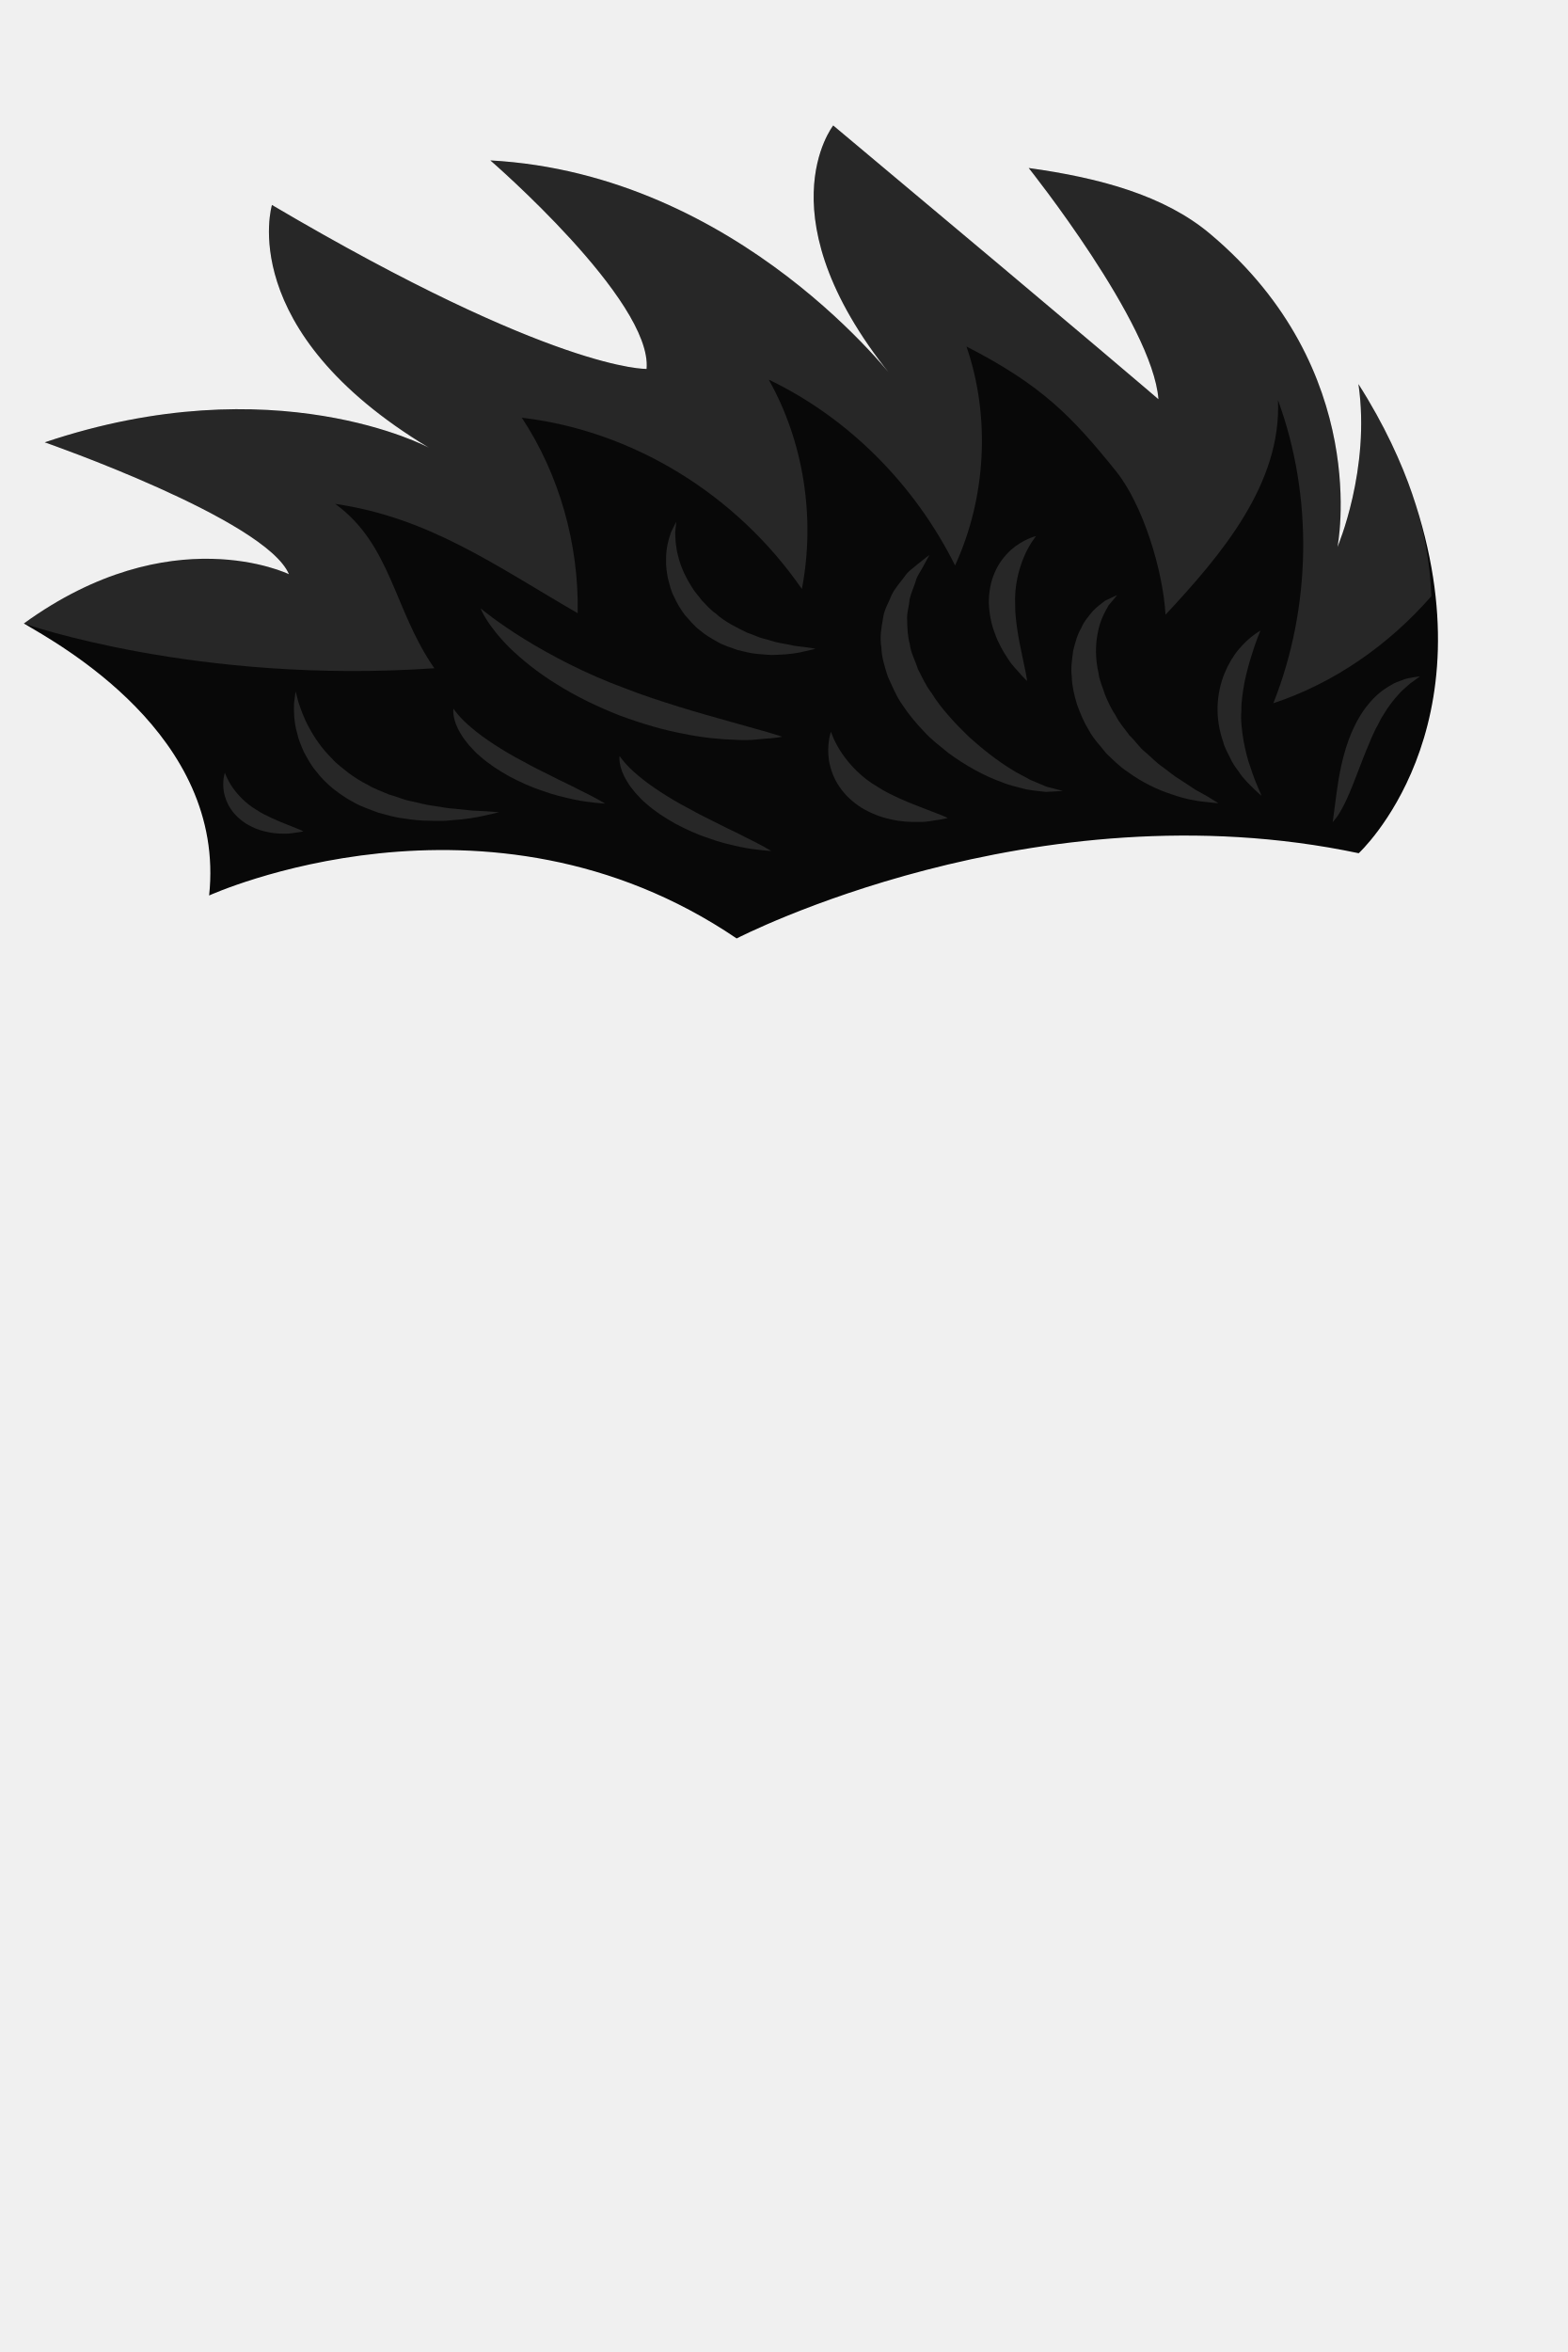
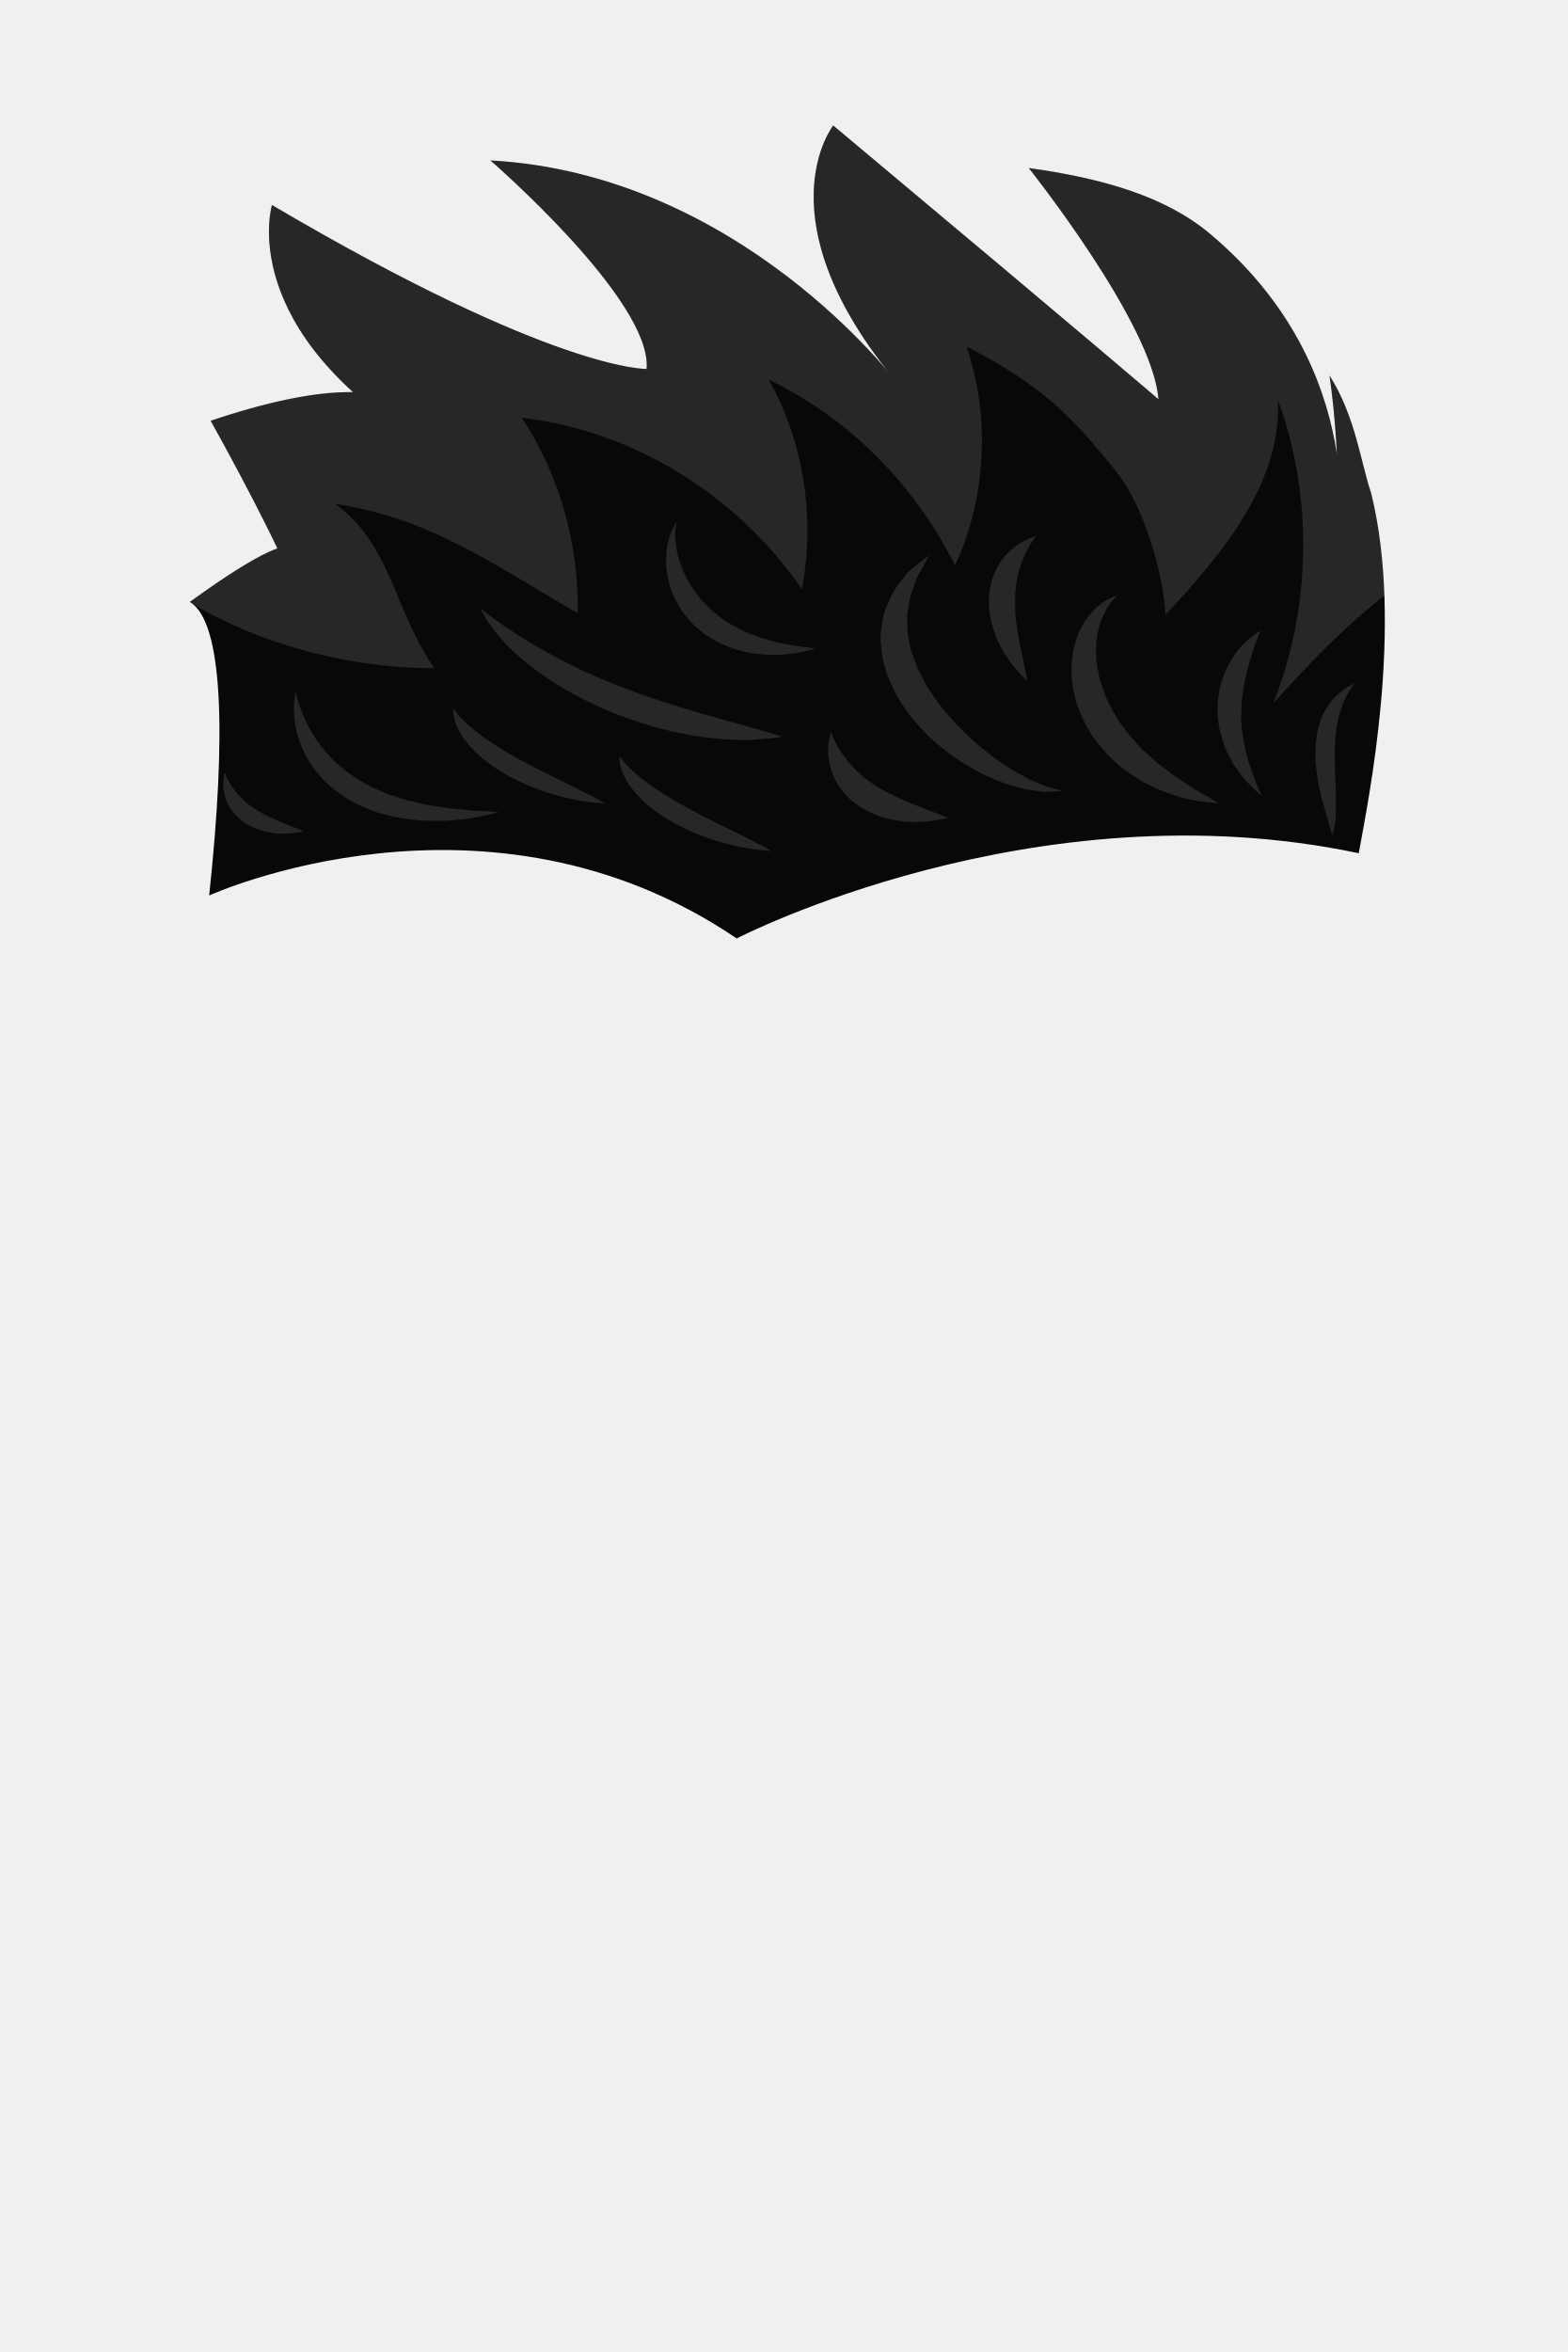
<svg xmlns="http://www.w3.org/2000/svg" id="Layer_1" version="1.1" viewBox="0 0 400 600">
  <defs>
    <style>
      .st0 {
        fill: #080808;
      }

      .st1, .st2 {
        fill: #fff;
      }

      .st3 {
        opacity: .25;
      }

      .st2, .st4 {
        opacity: .5;
      }
    </style>
  </defs>
  <g id="hair_8">
-     <path id="hair" class="st0" d="M360.34,126.03c-2.64-7.74-7.11-17.7-13.73-28.05,3.15,21.68-5.35,41.57-5.35,41.57,0,0,9.01-45.05-32.53-79.92-11.61-9.75-28-14.24-46.25-16.77,0,0,31.65,39.68,33.1,58.99,0,0-13.47-11.67-82.98-69.84,0,0-18.65,23.62,16.14,65.45,0,0-39.88-53.07-103.63-56.54,0,0,41.37,35.75,39.87,53.19,0,0-23.28.81-95.59-41.82,0,0-9.72,31.97,40.03,61.91,0,0-39.27-21.14-98-1.36,0,0,56.4,19.63,62.31,33.65,0,0-30.07-14.68-67.64,12.56,8.56,5.09,51.65,28.39,47.27,69.39,0,0,70.82-32.32,134.6,10.96,0,0,75.77-39.27,158.72-21.74,0,0,34.2-31.44,13.66-91.62Z" />
+     <path id="hair" class="st0" d="M349.84,125.76c-2.64-7.74-4-19.63-10.62-29.98,3.15,21.68,2.04,43.77,2.04,43.77,0,0,9.01-45.05-32.53-79.92-11.61-9.75-28-14.24-46.25-16.77,0,0,31.65,39.68,33.1,58.99,0,0-13.47-11.67-82.98-69.84,0,0-18.65,23.62,16.14,65.45,0,0-39.88-53.07-103.63-56.54,0,0,41.37,35.75,39.87,53.19,0,0-23.28.81-95.59-41.82,0,0-9.72,31.97,40.03,61.91,0,0,3.05-26.64-55.67-6.86,0,0,14.07,25.13,19.99,39.15,0,0,12.26-20.18-25.31,7.06,8.56,5.09,9.33,33.89,4.94,74.89,0,0,70.82-32.32,134.6,10.96,0,0,75.77-39.27,158.72-21.74,2.42-13.45,11.6-57.82,3.16-91.89Z" />
    <g id="details" class="st3">
-       <path class="st2" d="M110.81,170.45c-10.34-14.87-10.93-31.48-25.28-41.91,23.91,3.48,40.77,15.67,61.87,27.89.32-17.76-4.75-35.48-14.26-49.87,28.24,3.29,54.73,19.48,71.46,43.69,3.51-18.21.43-37.66-8.46-53.41,20.19,9.67,37.16,26.59,47.55,47.4,7.97-17.31,9.05-37.98,2.91-55.85,19.29,9.91,26.93,17.88,38.14,31.79,6.89,8.55,11.99,25.3,12.65,36.63,14.28-15.33,29.62-33.39,28.69-54.75,8.98,24.46,8.55,52.84-1.18,77.33,15.36-5.07,29.33-14.73,40.32-27.31-.33-8.14-1.71-16.8-4.87-26.04-2.64-7.74-7.11-17.7-13.73-28.05,3.15,21.68-5.35,41.57-5.35,41.57,0,0,9.01-45.05-32.53-79.92-11.61-9.75-28-14.24-46.25-16.77,0,0,31.65,39.68,33.1,58.99,0,0-13.47-11.67-82.98-69.84,0,0-18.65,23.62,16.14,65.45,0,0-39.88-53.07-103.63-56.54,0,0,41.37,35.75,39.87,53.19,0,0-23.28.81-95.59-41.82,0,0-9.72,31.97,40.03,61.91,0,0-39.27-21.14-98-1.36,0,0,56.4,19.63,62.31,33.65,0,0-30.11-14.81-67.64,12.56,0,0,44.21,15.58,104.72,11.41Z" />
+       <path class="st2" d="M110.81,170.45c-10.34-14.87-10.93-31.48-25.28-41.91,23.91,3.48,40.77,15.67,61.87,27.89.32-17.76-4.75-35.48-14.26-49.87,28.24,3.29,54.73,19.48,71.46,43.69,3.51-18.21.43-37.66-8.46-53.41,20.19,9.67,37.16,26.59,47.55,47.4,7.97-17.31,9.05-37.98,2.91-55.85,19.29,9.91,26.93,17.88,38.14,31.79,6.89,8.55,11.99,25.3,12.65,36.63,14.28-15.33,29.62-33.39,28.69-54.75,8.98,24.46,8.55,52.84-1.18,77.33,18.52-20.62,26.27-25.5,28.33-27.54-.23-11.13-2.42-23.29-3.38-26.08-2.65-7.74-4-19.63-10.62-29.98,3.15,21.68,2.04,43.77,2.04,43.77,0,0,9.01-45.05-32.53-79.92-11.61-9.75-28-14.24-46.25-16.77,0,0,31.65,39.68,33.1,58.99,0,0-13.47-11.67-82.98-69.84,0,0-18.65,23.62,16.14,65.45,0,0-39.88-53.07-103.63-56.54,0,0,41.37,35.75,39.87,53.19,0,0-23.28.81-95.59-41.82,0,0-9.72,31.97,40.03,61.91,0,0,3.05-26.64-55.67-6.86,0,0,11.27,20.17,17.01,32.57,0,0-5.48,1.33-22.33,13.64,0,0,24.93,16.81,62.39,16.91Z" />
      <g class="st4">
        <path class="st1" d="M75.43,176.4s.26.99.71,2.73c.57,1.66,1.33,3.99,2.75,6.54,1.37,2.55,3.26,5.33,5.81,7.84,1.15,1.35,2.74,2.42,4.17,3.63,1.54,1.12,3.15,2.2,4.95,3.06,1.65,1.04,3.62,1.68,5.43,2.48,1.99.51,3.75,1.4,5.75,1.73,1.94.43,3.78.96,5.67,1.17,1.86.27,3.59.64,5.28.73,1.68.17,3.22.33,4.58.47,1.4.07,2.62.13,3.62.18,2.02.16,3.18.25,3.18.25,0,0-1.2.28-3.3.76-2.11.5-5.14,1.05-8.76,1.27-1.83.23-3.77.18-5.82.12-2.08.03-4.2-.23-6.38-.57-2.22-.23-4.35-.9-6.54-1.47-2.06-.82-4.29-1.49-6.2-2.6-1.98-1.03-3.76-2.29-5.44-3.61-1.61-1.38-3.12-2.82-4.28-4.43-1.31-1.5-2.17-3.23-3.05-4.8-.72-1.66-1.4-3.22-1.73-4.79-.88-3.03-.86-5.81-.8-7.7.2-1.89.4-2.97.4-2.97Z" />
        <path class="st1" d="M271.14,201.76s-1.56.14-4.27.26c-1.35-.16-3.11-.3-5.11-.67-1.81-.52-4.07-.93-6.19-1.83-4.44-1.59-9.15-4.17-13.62-7.46-2.1-1.74-4.44-3.46-6.29-5.56-1.95-2.04-3.77-4.21-5.31-6.55-1.65-2.27-2.64-4.85-3.79-7.27-.82-2.55-1.62-5.05-1.68-7.59-.44-2.5,0-4.94.41-7.21.23-2.29,1.54-4.3,2.24-6.16.91-1.82,2.31-3.3,3.28-4.64.89-1.4,2.35-2.25,3.24-3.09,1.95-1.59,3.09-2.41,3.09-2.41,0,0-.62,1.15-1.71,3.15-.49,1-1.4,2.06-1.78,3.51-.42,1.43-1.17,2.92-1.56,4.62-.11,1.76-.79,3.53-.62,5.49.05,1.95.1,3.96.68,6.03.21,2.1,1.38,4.13,2.04,6.27,1.09,2.04,1.98,4.21,3.51,6.15,1.25,2.06,2.77,4,4.42,5.85,1.6,1.87,3.36,3.63,5.09,5.31,3.61,3.26,7.3,6.12,10.79,8.26,1.71,1.13,3.47,1.88,4.95,2.76,1.58.66,2.96,1.23,4.09,1.71,2.6.67,4.09,1.06,4.09,1.06Z" />
        <path class="st1" d="M158.1,192.89s1.54,2.35,4.73,4.96c1.56,1.33,3.51,2.75,5.7,4.18,2.19,1.41,4.6,2.88,7.16,4.19,2.48,1.4,5.09,2.69,7.56,3.91,2.44,1.26,4.83,2.32,6.81,3.38,4.06,1.94,6.72,3.57,6.72,3.57,0,0-.82-.04-2.24-.18-1.41-.17-3.46-.36-5.81-.88-2.35-.52-5.11-1.15-7.89-2.18-2.85-.92-5.71-2.24-8.48-3.69-2.71-1.52-5.32-3.21-7.42-5.1-1.13-.87-1.97-1.93-2.85-2.83-.8-.98-1.54-1.9-2.06-2.84-1.15-1.81-1.69-3.48-1.87-4.65-.19-1.18-.07-1.84-.07-1.84Z" />
        <path class="st1" d="M285.01,151.84s-.74.95-2.11,2.53c-.98,1.71-2.27,3.97-2.8,7.09-.63,3-.65,6.58.19,10.25.21,1.86,1.09,3.66,1.66,5.52.76,1.83,1.59,3.65,2.74,5.34.87,1.83,2.32,3.35,3.47,5.01,1.52,1.38,2.56,3.16,4.17,4.38,1.51,1.29,2.84,2.72,4.41,3.77,1.52,1.09,2.86,2.3,4.32,3.13,1.42.94,2.72,1.79,3.87,2.55,1.23.69,2.3,1.29,3.18,1.78,1.77,1.09,2.78,1.71,2.78,1.71,0,0-1.21-.07-3.34-.33-2.16-.19-5.19-.73-8.67-1.96-3.5-1.14-7.47-3-11.19-5.74-1.96-1.25-3.63-2.99-5.4-4.66-1.48-1.9-3.26-3.68-4.43-5.87-1.3-2.1-2.25-4.38-3.07-6.67-.7-2.32-1.26-4.66-1.32-7-.3-2.3.09-4.59.36-6.7.54-2.11,1.05-4.08,2.05-5.76.72-1.75,1.99-3.11,2.94-4.3,1.08-1.17,2.31-1.99,3.13-2.66,1.92-.94,3.07-1.42,3.07-1.42Z" />
        <path class="st1" d="M321.59,160.91s-1.14,2.58-2.29,6.41c-.61,1.9-1.2,4.12-1.72,6.49-.41,2.4-.89,4.92-.84,7.52-.21,2.56.16,5.2.56,7.67.47,2.47,1.04,4.86,1.81,6.89,1.3,4.14,2.86,7.01,2.7,7.06,0,0-.67-.54-1.74-1.58-1.04-1.05-2.72-2.52-4.08-4.63-.77-1.02-1.58-2.15-2.13-3.44-.62-1.27-1.42-2.61-1.76-4.05-1.01-2.86-1.52-6-1.43-9.01.09-3.02.74-5.9,1.74-8.4,1.03-2.49,2.33-4.63,3.72-6.26,2.76-3.29,5.47-4.7,5.47-4.7Z" />
-         <path class="st1" d="M340.05,209.71s.39-2.94.97-7.35c.59-4.37,1.58-10.22,3.86-15.55,1.16-2.64,2.57-5.18,4.34-7.24,1.69-2.11,3.73-3.73,5.71-4.8.9-.63,1.98-.92,2.83-1.26.84-.37,1.68-.53,2.38-.64,1.38-.24,2.16-.33,2.16-.33,0,0-.57.42-1.58,1.17-.52.33-1.11.77-1.71,1.35-.6.58-1.36,1.12-2,1.9-1.37,1.46-2.79,3.28-4.06,5.43-.72,1-1.17,2.27-1.86,3.37-.55,1.21-1.18,2.39-1.65,3.69-2.17,4.99-3.94,10.36-5.73,14.22-.86,1.94-1.77,3.5-2.45,4.53-.73.99-1.2,1.52-1.2,1.52Z" />
+         <path class="st1" d="M339.92,213.02s-.75-2.61-1.89-6.51c-1.11-3.88-2.42-9.14-2.42-14.39.03-2.61.32-5.22,1.09-7.54.69-2.34,1.87-4.38,3.2-5.93.55-.83,1.38-1.43,2-2,.59-.59,1.27-1,1.84-1.32,1.11-.66,1.77-.99,1.77-.99,0,0-.34.55-.94,1.5-.33.45-.68,1.02-.99,1.7-.31.69-.77,1.39-1.03,2.26-.65,1.69-1.22,3.69-1.53,5.92-.25,1.08-.18,2.3-.37,3.46-.03,1.21-.14,2.41-.07,3.66-.04,4.92.42,10.04.29,13.88-.03,1.92-.24,3.53-.46,4.63-.27,1.07-.48,1.68-.48,1.68Z" />
        <path class="st1" d="M172.56,133.09s-.1.96-.28,2.64c.03,1.59.08,3.76.77,6.2.58,2.45,1.74,5.08,3.33,7.6.72,1.32,1.8,2.43,2.73,3.68,1.1,1.1,2.11,2.34,3.44,3.24,2.34,2.16,5.31,3.59,8.08,4.95,1.51.46,2.84,1.21,4.3,1.55,1.46.32,2.76.87,4.09,1.08,1.32.22,2.53.48,3.61.71,1.12.14,2.09.26,2.9.36,1.63.25,2.56.39,2.56.39,0,0-.98.27-2.74.66-1.77.46-4.27.82-7.28.9-1.52.12-3.08-.1-4.77-.23-1.7-.11-3.36-.6-5.12-1.01-1.65-.6-3.46-1.12-5.05-2.03-1.6-.89-3.2-1.83-4.6-3.03-1.47-1.11-2.6-2.57-3.8-3.89-1.07-1.45-2.01-2.96-2.7-4.55-.84-1.5-1.18-3.23-1.61-4.77-.3-1.62-.53-3.15-.46-4.66-.09-2.92.7-5.53,1.3-7.24.79-1.63,1.31-2.55,1.31-2.55Z" />
        <path class="st1" d="M212.03,186.69s.81,2.6,2.81,5.52c2,2.93,5.05,6.19,9.04,8.49,1.9,1.27,4.04,2.25,6.08,3.18,2.05.93,4.08,1.67,5.84,2.37,1.8.69,3.3,1.27,4.34,1.68,1.07.42,1.66.75,1.66.75,0,0-.75.21-2.04.42-1.25.1-3.2.66-5.33.58-2.18.06-4.68-.08-7.22-.69-2.57-.52-5.1-1.57-7.43-2.95-2.26-1.46-4.27-3.3-5.66-5.44-1.45-2.08-2.22-4.46-2.6-6.55-.64-4.31.5-7.37.5-7.37Z" />
        <path class="st1" d="M57.38,197.13s.57,1.74,1.93,3.7c1.36,1.97,3.42,4.17,6.1,5.75,1.27.86,2.71,1.54,4.07,2.18,1.37.64,2.73,1.16,3.9,1.64,1.2.48,2.2.88,2.9,1.16.71.29,1.11.52,1.11.52,0,0-.49.13-1.35.26-.83.05-2.12.41-3.53.33-1.45.01-3.11-.11-4.8-.54-1.71-.37-3.41-1.1-4.97-2.04-1.52-.99-2.88-2.24-3.82-3.68-.99-1.4-1.52-2.99-1.8-4.38-.47-2.87.25-4.9.25-4.9Z" />
        <path class="st1" d="M115.7,180.8s1.54,2.35,4.73,4.96c1.56,1.33,3.51,2.75,5.7,4.18,2.19,1.41,4.6,2.88,7.16,4.19,2.48,1.4,5.09,2.69,7.56,3.91,2.44,1.26,4.83,2.32,6.81,3.38,4.06,1.94,6.72,3.57,6.72,3.57,0,0-.82-.04-2.24-.18-1.41-.17-3.46-.36-5.81-.88-2.35-.52-5.11-1.15-7.89-2.18-2.85-.92-5.71-2.24-8.48-3.69-2.71-1.52-5.32-3.21-7.42-5.1-1.13-.87-1.97-1.93-2.85-2.83-.8-.98-1.54-1.9-2.06-2.84-1.15-1.81-1.69-3.48-1.87-4.65-.19-1.18-.07-1.84-.07-1.84Z" />
        <path class="st1" d="M264.35,136.76s-1.75,2.09-3.11,5.36c-1.37,3.26-2.45,7.61-2.22,12.2-.03,2.28.3,4.61.63,6.83.33,2.23.81,4.33,1.18,6.19.39,1.89.72,3.46.95,4.56.22,1.13.27,1.8.27,1.8,0,0-.58-.52-1.46-1.48-.77-1-2.3-2.33-3.39-4.16-1.23-1.8-2.48-3.98-3.34-6.43-.96-2.44-1.45-5.14-1.56-7.84,0-2.69.45-5.38,1.5-7.71.96-2.35,2.54-4.29,4.08-5.74,3.27-2.87,6.46-3.58,6.46-3.58Z" />
        <path class="st1" d="M122.61,155.19s4.37,3.66,11.17,7.84c6.8,4.2,15.85,8.95,25.42,12.45,4.75,1.9,9.61,3.43,14.23,4.88,4.64,1.45,9.02,2.64,12.89,3.74,3.93,1.1,7.2,2.02,9.49,2.67,2.34.67,3.76,1.17,3.76,1.17,0,0-1.07.23-3.08.42-2.07.04-4.84.66-8.65.37-3.74-.1-8.28-.49-13.39-1.54-5.08-.93-10.7-2.58-16.33-4.67-5.6-2.19-11.21-4.9-16.05-7.96-4.9-2.99-8.94-6.34-11.97-9.24-6-5.99-7.48-10.13-7.48-10.13Z" />
      </g>
    </g>
  </g>
</svg>
